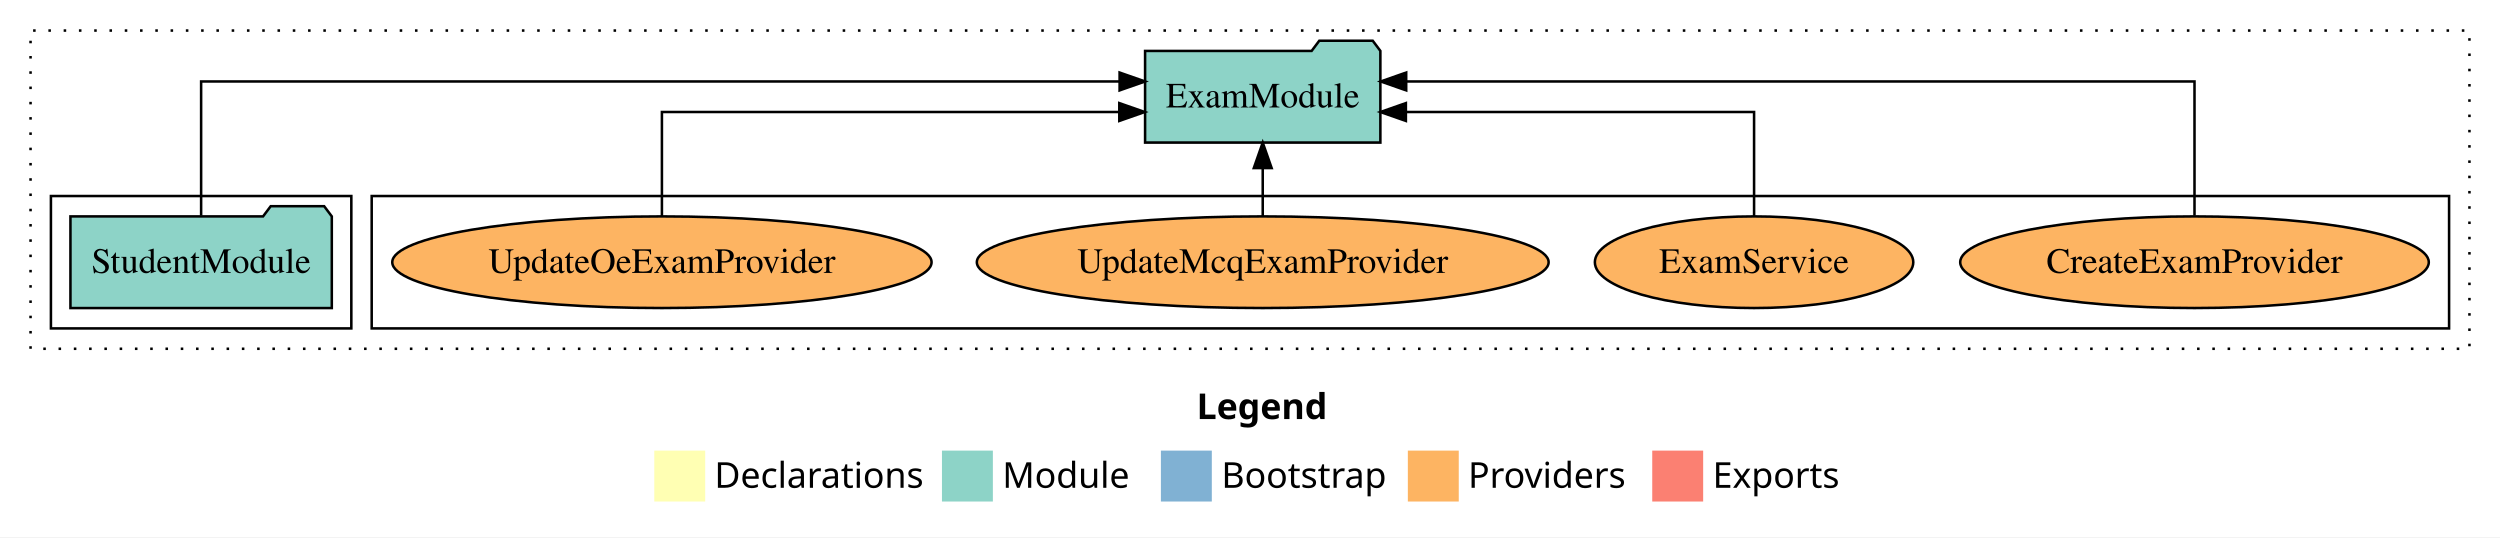
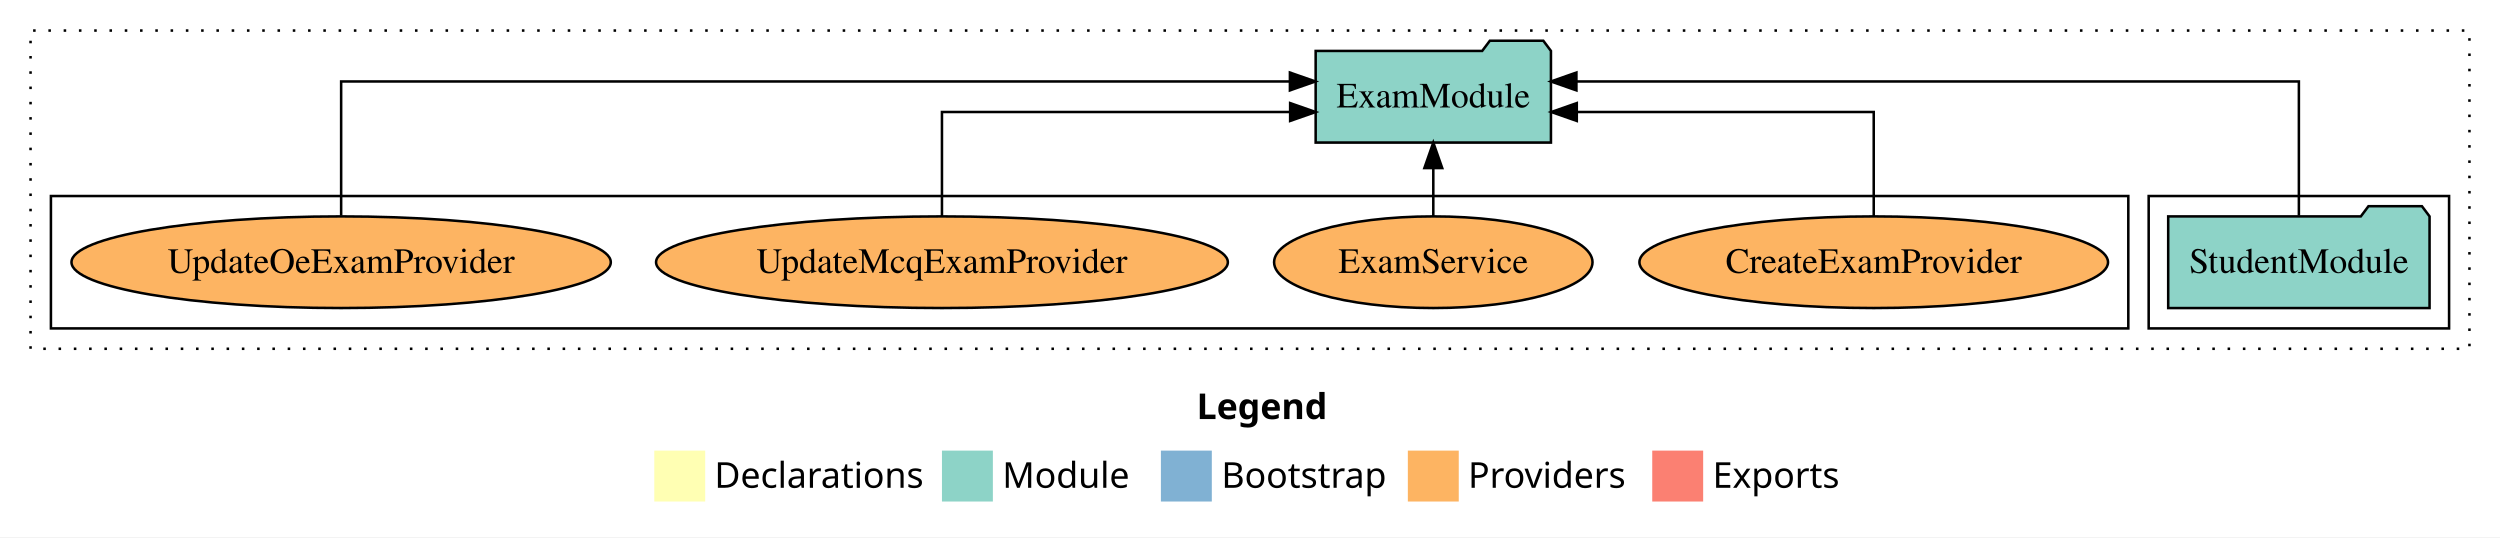
<svg xmlns="http://www.w3.org/2000/svg" width="982pt" height="211pt" viewBox="0.00 0.00 982.00 211.00">
  <g id="graph0" class="graph" transform="scale(1 1) rotate(0) translate(4 207)">
    <polygon fill="white" stroke="transparent" points="-4,4 -4,-207 978,-207 978,4 -4,4" />
    <text text-anchor="start" x="466.01" y="-42.4" font-family="Times-12" font-weight="bold" font-size="14.00">Legend</text>
    <polygon fill="#ffffb3" stroke="transparent" points="253,-10 253,-30 273,-30 273,-10 253,-10" />
    <text text-anchor="start" x="276.63" y="-15.4" font-family="Times-12" font-size="14.00">  Declarations</text>
    <polygon fill="#8dd3c7" stroke="transparent" points="366,-10 366,-30 386,-30 386,-10 366,-10" />
    <text text-anchor="start" x="389.73" y="-15.4" font-family="Times-12" font-size="14.00">  Module</text>
    <polygon fill="#80b1d3" stroke="transparent" points="452,-10 452,-30 472,-30 472,-10 452,-10" />
    <text text-anchor="start" x="475.78" y="-15.4" font-family="Times-12" font-size="14.00">  Bootstrap</text>
    <polygon fill="#fdb462" stroke="transparent" points="549,-10 549,-30 569,-30 569,-10 549,-10" />
    <text text-anchor="start" x="572.67" y="-15.4" font-family="Times-12" font-size="14.00">  Providers</text>
    <polygon fill="#fb8072" stroke="transparent" points="645,-10 645,-30 665,-30 665,-10 645,-10" />
    <text text-anchor="start" x="668.73" y="-15.4" font-family="Times-12" font-size="14.00">  Exports</text>
    <g id="clust1" class="cluster">
      <polygon fill="none" stroke="black" stroke-dasharray="1,5" points="8,-70 8,-195 966,-195 966,-70 8,-70" />
    </g>
+     <g id="clust3" class="cluster">
+       <polygon fill="none" stroke="black" points="840,-78 840,-130 958,-130 958,-78 840,-78" />
+     </g>
    <g id="clust6" class="cluster">
-       <polygon fill="none" stroke="black" points="142,-78 142,-130 958,-130 958,-78 142,-78" />
-     </g>
-     <g id="clust3" class="cluster">
-       <polygon fill="none" stroke="black" points="16,-78 16,-130 134,-130 134,-78 16,-78" />
+       <polygon fill="none" stroke="black" points="16,-78 16,-130 832,-130 832,-78 16,-78" />
    </g>
    <g id="node1" class="node">
-       <polygon fill="#8dd3c7" stroke="black" points="126.33,-122 123.33,-126 102.33,-126 99.33,-122 23.67,-122 23.67,-86 126.33,-86 126.33,-122" />
-       <text text-anchor="middle" x="75" y="-99.8" font-family="Times,serif" font-size="14.00">StudentModule</text>
+       <polygon fill="#8dd3c7" stroke="black" points="950.33,-122 947.33,-126 926.33,-126 923.33,-122 847.67,-122 847.67,-86 950.33,-86 950.33,-122" />
+       <text text-anchor="middle" x="899" y="-99.8" font-family="Times,serif" font-size="14.00">StudentModule</text>
    </g>
    <g id="node2" class="node">
-       <polygon fill="#8dd3c7" stroke="black" points="538.21,-187 535.21,-191 514.21,-191 511.21,-187 445.79,-187 445.79,-151 538.21,-151 538.21,-187" />
-       <text text-anchor="middle" x="492" y="-164.8" font-family="Times,serif" font-size="14.00">ExamModule</text>
+       <polygon fill="#8dd3c7" stroke="black" points="605.21,-187 602.21,-191 581.21,-191 578.21,-187 512.79,-187 512.79,-151 605.21,-151 605.21,-187" />
+       <text text-anchor="middle" x="559" y="-164.8" font-family="Times,serif" font-size="14.00">ExamModule</text>
    </g>
    <g id="edge1" class="edge">
-       <path fill="none" stroke="black" d="M75,-122.28C75,-143.32 75,-175 75,-175 75,-175 435.78,-175 435.78,-175" />
-       <polygon fill="black" stroke="black" points="435.78,-178.5 445.78,-175 435.78,-171.5 435.78,-178.5" />
+       <path fill="none" stroke="black" d="M899,-122.28C899,-143.32 899,-175 899,-175 899,-175 615.21,-175 615.21,-175" />
+       <polygon fill="black" stroke="black" points="615.21,-171.5 605.21,-175 615.21,-178.5 615.21,-171.5" />
    </g>
    <g id="node3" class="node">
-       <ellipse fill="#fdb462" stroke="black" cx="858" cy="-104" rx="92.03" ry="18" />
-       <text text-anchor="middle" x="858" y="-99.8" font-family="Times,serif" font-size="14.00">CreateExamProvider</text>
+       <ellipse fill="#fdb462" stroke="black" cx="732" cy="-104" rx="92.03" ry="18" />
+       <text text-anchor="middle" x="732" y="-99.8" font-family="Times,serif" font-size="14.00">CreateExamProvider</text>
    </g>
    <g id="edge2" class="edge">
-       <path fill="none" stroke="black" d="M858,-122.28C858,-143.32 858,-175 858,-175 858,-175 548.35,-175 548.35,-175" />
-       <polygon fill="black" stroke="black" points="548.35,-171.5 538.35,-175 548.35,-178.5 548.35,-171.5" />
+       <path fill="none" stroke="black" d="M732,-122.02C732,-139.37 732,-163 732,-163 732,-163 615.36,-163 615.36,-163" />
+       <polygon fill="black" stroke="black" points="615.36,-159.5 605.36,-163 615.36,-166.5 615.36,-159.5" />
    </g>
    <g id="node4" class="node">
-       <ellipse fill="#fdb462" stroke="black" cx="685" cy="-104" rx="62.54" ry="18" />
-       <text text-anchor="middle" x="685" y="-99.8" font-family="Times,serif" font-size="14.00">ExamService</text>
+       <ellipse fill="#fdb462" stroke="black" cx="559" cy="-104" rx="62.54" ry="18" />
+       <text text-anchor="middle" x="559" y="-99.8" font-family="Times,serif" font-size="14.00">ExamService</text>
    </g>
    <g id="edge3" class="edge">
-       <path fill="none" stroke="black" d="M685,-122.02C685,-139.37 685,-163 685,-163 685,-163 548.23,-163 548.23,-163" />
-       <polygon fill="black" stroke="black" points="548.23,-159.5 538.23,-163 548.23,-166.5 548.23,-159.5" />
+       <path fill="none" stroke="black" d="M559,-122.11C559,-122.11 559,-140.99 559,-140.99" />
+       <polygon fill="black" stroke="black" points="555.5,-140.99 559,-150.99 562.5,-140.99 555.5,-140.99" />
    </g>
    <g id="node5" class="node">
-       <ellipse fill="#fdb462" stroke="black" cx="492" cy="-104" rx="112.3" ry="18" />
-       <text text-anchor="middle" x="492" y="-99.8" font-family="Times,serif" font-size="14.00">UpdateMcqExamProvider</text>
+       <ellipse fill="#fdb462" stroke="black" cx="366" cy="-104" rx="112.3" ry="18" />
+       <text text-anchor="middle" x="366" y="-99.8" font-family="Times,serif" font-size="14.00">UpdateMcqExamProvider</text>
    </g>
    <g id="edge4" class="edge">
-       <path fill="none" stroke="black" d="M492,-122.11C492,-122.11 492,-140.99 492,-140.99" />
-       <polygon fill="black" stroke="black" points="488.5,-140.99 492,-150.99 495.5,-140.99 488.5,-140.99" />
+       <path fill="none" stroke="black" d="M366,-122.02C366,-139.37 366,-163 366,-163 366,-163 502.77,-163 502.77,-163" />
+       <polygon fill="black" stroke="black" points="502.77,-166.5 512.77,-163 502.77,-159.5 502.77,-166.5" />
    </g>
    <g id="node6" class="node">
-       <ellipse fill="#fdb462" stroke="black" cx="256" cy="-104" rx="105.92" ry="18" />
-       <text text-anchor="middle" x="256" y="-99.8" font-family="Times,serif" font-size="14.00">UpdateOeExamProvider</text>
+       <ellipse fill="#fdb462" stroke="black" cx="130" cy="-104" rx="105.92" ry="18" />
+       <text text-anchor="middle" x="130" y="-99.8" font-family="Times,serif" font-size="14.00">UpdateOeExamProvider</text>
    </g>
    <g id="edge5" class="edge">
-       <path fill="none" stroke="black" d="M256,-122.02C256,-139.37 256,-163 256,-163 256,-163 435.66,-163 435.66,-163" />
-       <polygon fill="black" stroke="black" points="435.66,-166.5 445.66,-163 435.66,-159.5 435.66,-166.5" />
+       <path fill="none" stroke="black" d="M130,-122.28C130,-143.32 130,-175 130,-175 130,-175 502.68,-175 502.68,-175" />
+       <polygon fill="black" stroke="black" points="502.68,-178.5 512.68,-175 502.68,-171.5 502.68,-178.5" />
    </g>
  </g>
</svg>
